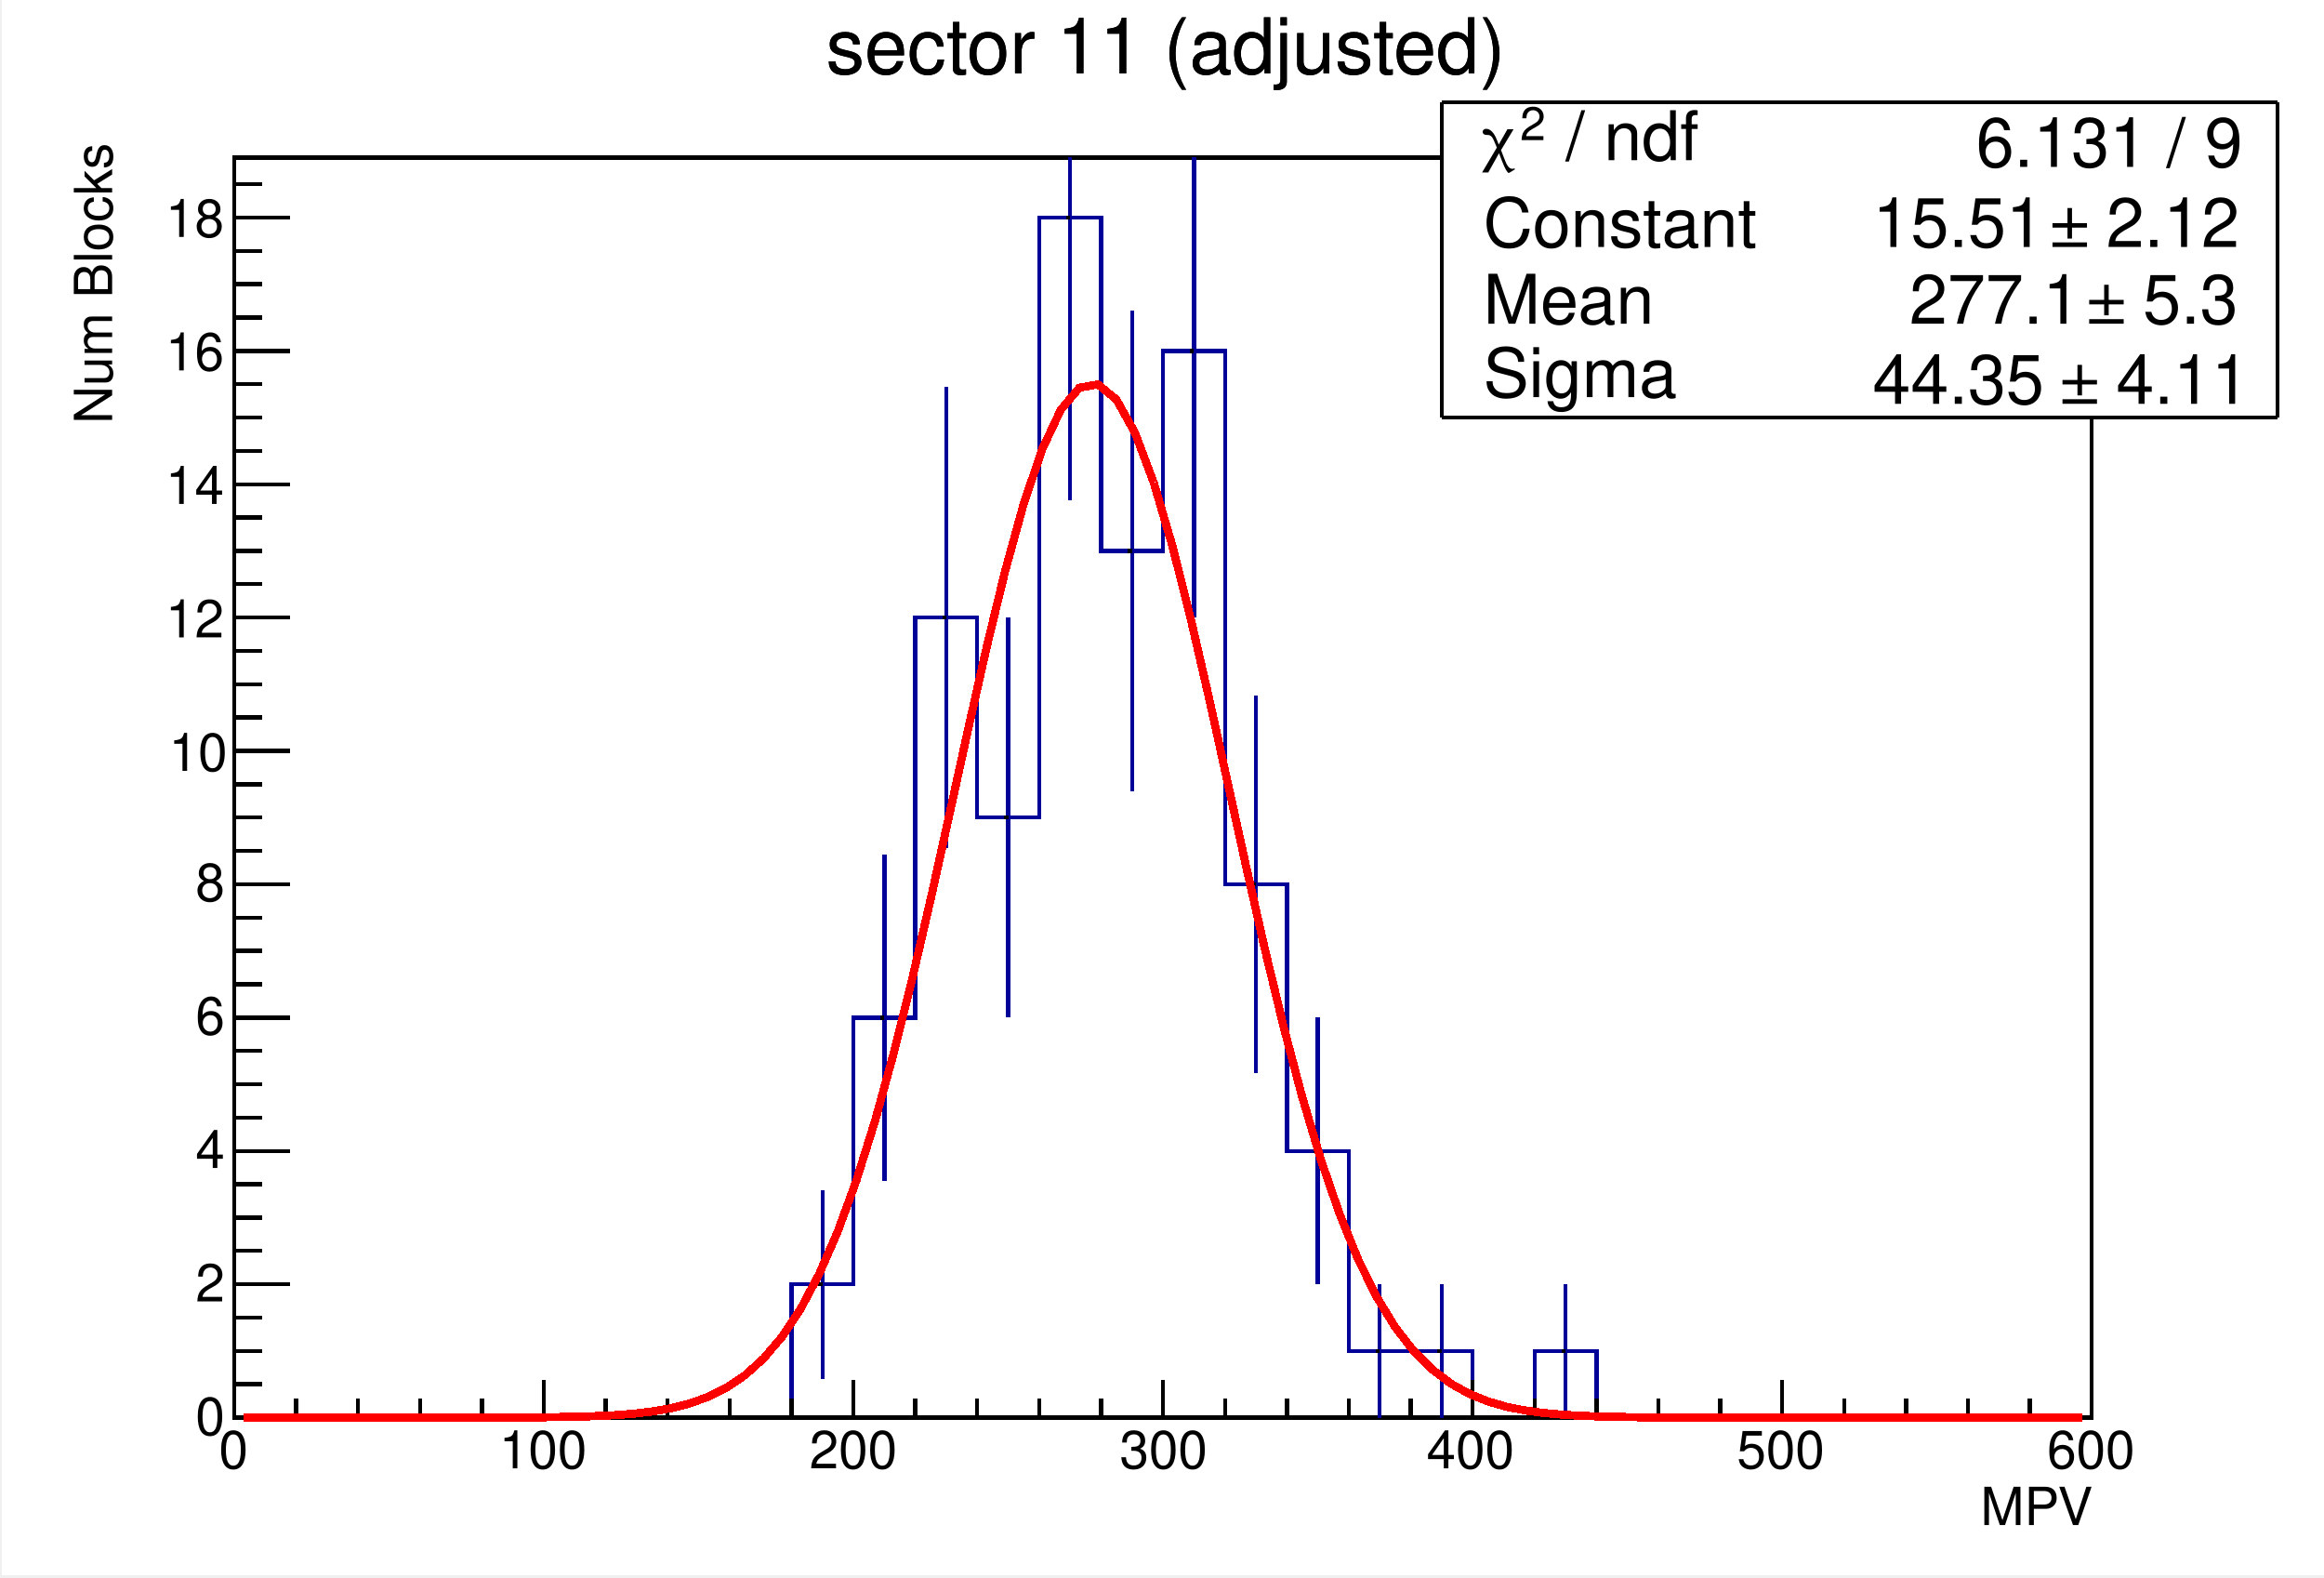
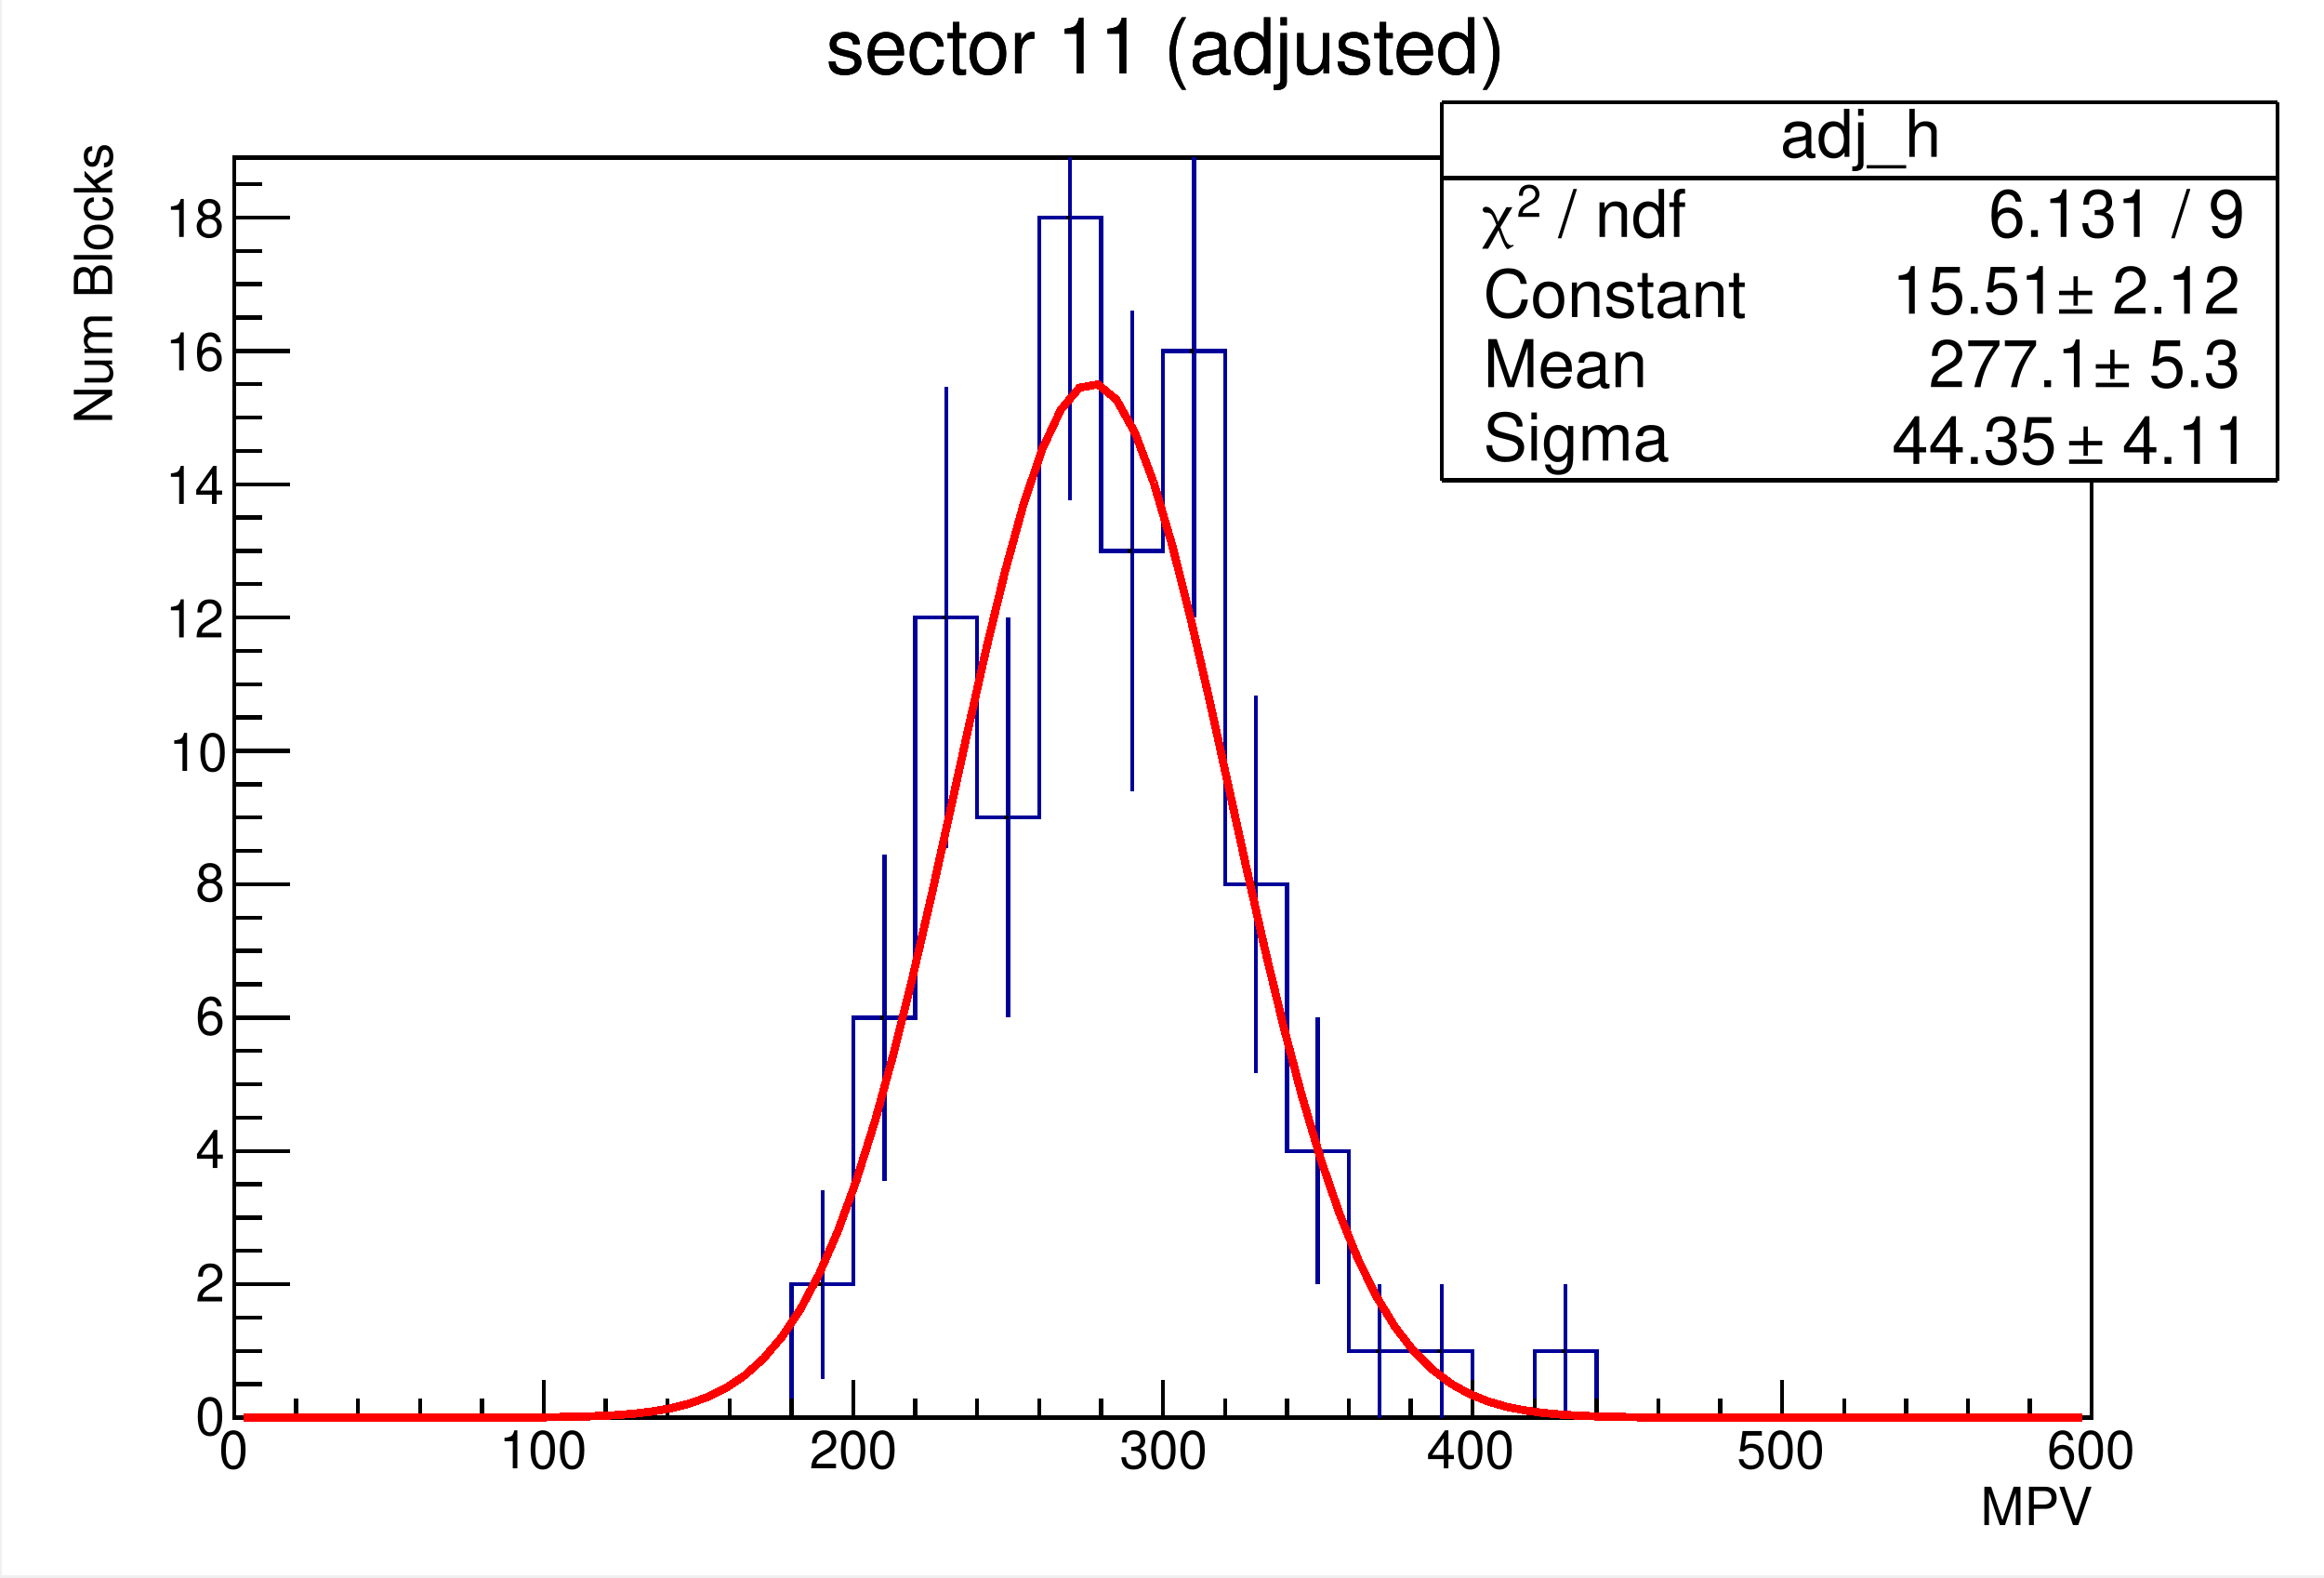
<svg xmlns="http://www.w3.org/2000/svg" width="567.429" height="384.969" viewBox="0 0 567.429 384.969" shape-rendering="crispEdges">
  <defs>
</defs>
  <rect x="0.5" y="0" width="566.929" height="384.469" fill="white" />
  <rect x="57.193" y="38.447" width="453.543" height="307.575" fill="white" />
  <rect x="57.193" y="38.447" width="453.543" height="307.575" fill="none" stroke="black" />
  <path d="M57.193,346.022h 136.063v -32.548h 15.118v -65.095h 15.118v -97.643h 15.118v 48.822h 15.118v -146.464h 15.118v 81.369h 15.118v -48.822h 15.118v 130.191h 15.118v 65.095h 15.118v 48.822h 30.236v 16.274h 15.118v -16.274h  15.118v 16.274h 120.945" fill="none" stroke="#000099" />
  <path d="M59.461,346.022h 63.496l 4.535, -0.046l 4.535, -0.034l 4.535, -0.056l 4.535, -0.092l 4.535, -0.147l 4.535, -0.23l 4.535, -0.354l 4.535, -0.533l 4.535, -0.788l 4.535, -1.141l 4.535,  -1.62l 4.535, -2.252l 4.535, -3.067l 4.535, -4.09l 4.535, -5.339l 4.535, -6.82l 4.535, -8.522l 4.535, -10.41l 4.535, -12.424l 4.535, -14.475l 4.535, -16.448l 4.535, -18.205l 4.535, -19.593l 4.535,  -20.46l 4.535, -20.665l 4.535, -20.096l 4.535, -18.687l 4.535, -16.426l 4.535, -13.366l 4.535, -9.623l 4.535, -5.372l 4.535, -0.83l 4.535, 3.756l 4.535, 8.139l 4.535, 12.088" fill="none" stroke="#ff0000" stroke-width="2" />
  <path d="M281.697,117.792l 4.535, 15.411l 4.535, 17.969l 4.535, 19.687l 4.535, 20.554l 4.535, 20.617l 4.535, 19.974l 4.535, 18.756l 4.535, 17.114l 4.535, 15.202l 4.535, 13.164l 4.535, 11.125l 4.535, 9.183l 4.535,  7.409l 4.535, 5.846l 4.535, 4.513l 4.535, 3.411l 4.535, 2.523l 4.535, 1.828l 4.535, 1.298l 4.535, 0.903l 4.535, 0.615l 4.535, 0.411l 4.535, 0.269l 4.535, 0.173l 4.535, 0.109l 4.535,  0.067l 4.535, 0.041l 4.535, 0.024l 4.535, 0.032h 90.709" fill="none" stroke="#ff0000" stroke-width="2" />
  <path d="M503.933,346.022h 4.535" fill="none" stroke="#ff0000" stroke-width="2" />
  <path d="M57.193,346.022h 453.543" fill="none" stroke="black" />
  <path d="M57.193,336.795v 9.227" fill="none" stroke="black" />
  <path d="M72.311,341.409v 4.614" fill="none" stroke="black" />
  <path d="M87.429,341.409v 4.614" fill="none" stroke="black" />
  <path d="M102.547,341.409v 4.614" fill="none" stroke="black" />
  <path d="M117.665,341.409v 4.614" fill="none" stroke="black" />
  <path d="M132.783,336.795v 9.227" fill="none" stroke="black" />
  <path d="M147.902,341.409v 4.614" fill="none" stroke="black" />
  <path d="M163.02,341.409v 4.614" fill="none" stroke="black" />
  <path d="M178.138,341.409v 4.614" fill="none" stroke="black" />
  <path d="M193.256,341.409v 4.614" fill="none" stroke="black" />
  <path d="M208.374,336.795v 9.227" fill="none" stroke="black" />
  <path d="M223.492,341.409v 4.614" fill="none" stroke="black" />
  <path d="M238.61,341.409v 4.614" fill="none" stroke="black" />
  <path d="M253.728,341.409v 4.614" fill="none" stroke="black" />
  <path d="M268.846,341.409v 4.614" fill="none" stroke="black" />
  <path d="M283.965,336.795v 9.227" fill="none" stroke="black" />
  <path d="M299.083,341.409v 4.614" fill="none" stroke="black" />
  <path d="M314.201,341.409v 4.614" fill="none" stroke="black" />
  <path d="M329.319,341.409v 4.614" fill="none" stroke="black" />
  <path d="M344.437,341.409v 4.614" fill="none" stroke="black" />
  <path d="M359.555,336.795v 9.227" fill="none" stroke="black" />
  <path d="M374.673,341.409v 4.614" fill="none" stroke="black" />
  <path d="M389.791,341.409v 4.614" fill="none" stroke="black" />
  <path d="M404.909,341.409v 4.614" fill="none" stroke="black" />
  <path d="M420.028,341.409v 4.614" fill="none" stroke="black" />
  <path d="M435.146,336.795v 9.227" fill="none" stroke="black" />
  <path d="M450.264,341.409v 4.614" fill="none" stroke="black" />
  <path d="M465.382,341.409v 4.614" fill="none" stroke="black" />
  <path d="M480.5,341.409v 4.614" fill="none" stroke="black" />
  <path d="M495.618,341.409v 4.614" fill="none" stroke="black" />
  <path d="M510.736,336.795v 9.227" fill="none" stroke="black" />
  <text xml:space="preserve" x="53.446" y="358.403" fill="black" font-size="12.845" font-family="Helvetica">0</text>
  <text xml:space="preserve" x="121.868" y="358.403" fill="black" font-size="12.845" font-family="Helvetica">100</text>
  <text xml:space="preserve" x="197.622" y="358.403" fill="black" font-size="12.845" font-family="Helvetica">200</text>
  <text xml:space="preserve" x="273.375" y="358.403" fill="black" font-size="12.845" font-family="Helvetica">300</text>
  <text xml:space="preserve" x="348.314" y="358.403" fill="black" font-size="12.845" font-family="Helvetica">400</text>
  <text xml:space="preserve" x="424.068" y="358.403" fill="black" font-size="12.845" font-family="Helvetica">500</text>
  <text xml:space="preserve" x="499.821" y="358.403" fill="black" font-size="12.845" font-family="Helvetica">600</text>
  <text xml:space="preserve" x="483.53" y="372.251" fill="black" font-size="12.845" font-family="Helvetica">MPV</text>
  <path d="M57.193,346.022v -307.575" fill="none" stroke="black" />
  <path d="M70.799,346.022h -13.606" fill="none" stroke="black" />
  <path d="M63.996,337.885h -6.803" fill="none" stroke="black" />
  <path d="M63.996,329.748h -6.803" fill="none" stroke="black" />
  <path d="M63.996,321.612h -6.803" fill="none" stroke="black" />
  <path d="M70.799,313.475h -13.606" fill="none" stroke="black" />
  <path d="M63.996,305.338h -6.803" fill="none" stroke="black" />
  <path d="M63.996,297.201h -6.803" fill="none" stroke="black" />
  <path d="M63.996,289.064h -6.803" fill="none" stroke="black" />
  <path d="M70.799,280.927h -13.606" fill="none" stroke="black" />
  <path d="M63.996,272.79h -6.803" fill="none" stroke="black" />
  <path d="M63.996,264.653h -6.803" fill="none" stroke="black" />
  <path d="M63.996,256.516h -6.803" fill="none" stroke="black" />
  <path d="M70.799,248.379h -13.606" fill="none" stroke="black" />
  <path d="M63.996,240.242h -6.803" fill="none" stroke="black" />
  <path d="M63.996,232.105h -6.803" fill="none" stroke="black" />
  <path d="M63.996,223.969h -6.803" fill="none" stroke="black" />
  <path d="M70.799,215.832h -13.606" fill="none" stroke="black" />
  <path d="M63.996,207.695h -6.803" fill="none" stroke="black" />
  <path d="M63.996,199.558h -6.803" fill="none" stroke="black" />
  <path d="M63.996,191.421h -6.803" fill="none" stroke="black" />
  <path d="M70.799,183.284h -13.606" fill="none" stroke="black" />
  <path d="M63.996,175.147h -6.803" fill="none" stroke="black" />
  <path d="M63.996,167.01h -6.803" fill="none" stroke="black" />
  <path d="M63.996,158.873h -6.803" fill="none" stroke="black" />
  <path d="M70.799,150.736h -13.606" fill="none" stroke="black" />
  <path d="M63.996,142.599h -6.803" fill="none" stroke="black" />
  <path d="M63.996,134.462h -6.803" fill="none" stroke="black" />
  <path d="M63.996,126.326h -6.803" fill="none" stroke="black" />
  <path d="M70.799,118.189h -13.606" fill="none" stroke="black" />
  <path d="M63.996,110.052h -6.803" fill="none" stroke="black" />
  <path d="M63.996,101.915h -6.803" fill="none" stroke="black" />
  <path d="M63.996,93.778h -6.803" fill="none" stroke="black" />
  <path d="M70.799,85.641h -13.606" fill="none" stroke="black" />
  <path d="M63.996,77.504h -6.803" fill="none" stroke="black" />
  <path d="M63.996,69.367h -6.803" fill="none" stroke="black" />
  <path d="M63.996,61.23h -6.803" fill="none" stroke="black" />
  <path d="M70.799,53.093h -13.606" fill="none" stroke="black" />
  <path d="M70.799,53.093h -13.606" fill="none" stroke="black" />
  <path d="M63.996,44.956h -6.803" fill="none" stroke="black" />
  <text xml:space="preserve" x="47.744" y="350.258" fill="black" font-size="12.845" font-family="Helvetica">0</text>
  <text xml:space="preserve" x="47.744" y="317.676" fill="black" font-size="12.845" font-family="Helvetica">2</text>
  <text xml:space="preserve" x="47.744" y="285.094" fill="black" font-size="12.845" font-family="Helvetica">4</text>
  <text xml:space="preserve" x="47.744" y="252.512" fill="black" font-size="12.845" font-family="Helvetica">6</text>
  <text xml:space="preserve" x="47.744" y="219.929" fill="black" font-size="12.845" font-family="Helvetica">8</text>
  <text xml:space="preserve" x="41.228" y="188.162" fill="black" font-size="12.845" font-family="Helvetica">10</text>
  <text xml:space="preserve" x="40.413" y="155.58" fill="black" font-size="12.845" font-family="Helvetica">12</text>
  <text xml:space="preserve" x="40.413" y="122.998" fill="black" font-size="12.845" font-family="Helvetica">14</text>
  <text xml:space="preserve" x="40.413" y="90.415" fill="black" font-size="12.845" font-family="Helvetica">16</text>
  <text xml:space="preserve" x="40.413" y="57.833" fill="black" font-size="12.845" font-family="Helvetica">18</text>
  <g transform="rotate(-90,27.3803,103.448)">
    <text xml:space="preserve" x="27.38" y="103.448" fill="black" font-size="12.845" font-family="Helvetica">Num Blocks</text>
  </g>
  <text xml:space="preserve" x="201.695" y="17.92" fill="black" font-size="18.794" font-family="Helvetica">sector 11 (adjusted)</text>
-   <rect x="351.996" y="24.991" width="204.094" height="76.894" fill="white" />
-   <path d="M351.996,101.884h 204.094" fill="none" stroke="black" />
-   <path d="M556.091,101.884v -76.894" fill="none" stroke="black" />
+   <rect x="351.996" y="24.991" width="204.094" height="92.273" fill="white" />
+   <path d="M351.996,117.263h 204.094" fill="none" stroke="black" />
+   <path d="M556.091,117.263v -92.273" fill="none" stroke="black" />
  <path d="M556.091,24.991h -204.094" fill="none" stroke="black" />
-   <path d="M351.996,24.991v 76.894" fill="none" stroke="black" />
-   <text xml:space="preserve" x="377.638" y="39.099" fill="black" font-size="16.725" font-family="Helvetica"> / ndf </text>
-   <text xml:space="preserve" x="371.122" y="34.211" fill="black" font-size="11.317" font-family="Helvetica">2</text>
-   <text xml:space="preserve" x="362.162" y="39.099" fill="black" font-size="16.725" font-family="Times">χ</text>
-   <text xml:space="preserve" x="477.828" y="40.728" fill="black" font-size="16.725" font-family="Helvetica"> 6.131 / 9</text>
-   <text xml:space="preserve" x="362.162" y="60.277" fill="black" font-size="16.725" font-family="Helvetica">Constant </text>
-   <text xml:space="preserve" x="509.596" y="60.277" fill="black" font-size="16.725" font-family="Helvetica"> 2.12</text>
-   <text xml:space="preserve" x="500.636" y="60.277" fill="black" font-size="16.725" font-family="Times">±</text>
-   <text xml:space="preserve" x="452.577" y="60.277" fill="black" font-size="16.725" font-family="Helvetica"> 15.51 </text>
-   <text xml:space="preserve" x="362.162" y="79.012" fill="black" font-size="16.725" font-family="Helvetica">Mean     </text>
-   <text xml:space="preserve" x="518.556" y="79.012" fill="black" font-size="16.725" font-family="Helvetica"> 5.3</text>
-   <text xml:space="preserve" x="509.596" y="79.012" fill="black" font-size="16.725" font-family="Times">±</text>
-   <text xml:space="preserve" x="461.537" y="79.012" fill="black" font-size="16.725" font-family="Helvetica"> 277.1 </text>
-   <text xml:space="preserve" x="362.162" y="96.932" fill="black" font-size="16.725" font-family="Helvetica">Sigma    </text>
-   <text xml:space="preserve" x="512.039" y="98.561" fill="black" font-size="16.725" font-family="Helvetica"> 4.11</text>
-   <text xml:space="preserve" x="503.079" y="98.561" fill="black" font-size="16.725" font-family="Times">±</text>
-   <text xml:space="preserve" x="452.577" y="98.561" fill="black" font-size="16.725" font-family="Helvetica"> 44.35 </text>
+   <path d="M351.996,24.991v 92.273" fill="none" stroke="black" />
+   <text xml:space="preserve" x="434.657" y="38.284" fill="black" font-size="16.076" font-family="Helvetica">adj_h</text>
+   <path d="M351.996,43.445h 204.094" fill="none" stroke="black" />
+   <text xml:space="preserve" x="376.009" y="57.833" fill="black" font-size="16.076" font-family="Helvetica"> / ndf </text>
+   <text xml:space="preserve" x="370.307" y="52.946" fill="black" font-size="10.884" font-family="Helvetica">2</text>
+   <text xml:space="preserve" x="362.162" y="57.833" fill="black" font-size="16.076" font-family="Times">χ</text>
+   <text xml:space="preserve" x="481.086" y="57.833" fill="black" font-size="16.076" font-family="Helvetica"> 6.131 / 9</text>
+   <text xml:space="preserve" x="362.162" y="77.383" fill="black" font-size="16.076" font-family="Helvetica">Constant </text>
+   <text xml:space="preserve" x="511.225" y="76.568" fill="black" font-size="16.076" font-family="Helvetica"> 2.12</text>
+   <text xml:space="preserve" x="502.265" y="76.568" fill="black" font-size="16.076" font-family="Times">±</text>
+   <text xml:space="preserve" x="457.464" y="76.568" fill="black" font-size="16.076" font-family="Helvetica"> 15.51 </text>
+   <text xml:space="preserve" x="362.162" y="94.488" fill="black" font-size="16.076" font-family="Helvetica">Mean     </text>
+   <text xml:space="preserve" x="520.185" y="94.488" fill="black" font-size="16.076" font-family="Helvetica"> 5.3</text>
+   <text xml:space="preserve" x="511.225" y="94.488" fill="black" font-size="16.076" font-family="Times">±</text>
+   <text xml:space="preserve" x="466.425" y="94.488" fill="black" font-size="16.076" font-family="Helvetica"> 277.1 </text>
+   <text xml:space="preserve" x="362.162" y="112.408" fill="black" font-size="16.076" font-family="Helvetica">Sigma    </text>
+   <text xml:space="preserve" x="513.669" y="113.223" fill="black" font-size="16.076" font-family="Helvetica"> 4.11</text>
+   <text xml:space="preserve" x="504.709" y="113.223" fill="black" font-size="16.076" font-family="Times">±</text>
+   <text xml:space="preserve" x="457.464" y="113.223" fill="black" font-size="16.076" font-family="Helvetica"> 44.35 </text>
  <g stroke="black" stroke-width="1" fill="none">
    <line x1="63.752" y1="346.022" x2="64.752" y2="346.022" />
  </g>
  <g stroke="black" stroke-width="1" fill="none">
    <line x1="78.87" y1="346.022" x2="79.87" y2="346.022" />
  </g>
  <g stroke="black" stroke-width="1" fill="none">
    <line x1="93.988" y1="346.022" x2="94.988" y2="346.022" />
  </g>
  <g stroke="black" stroke-width="1" fill="none">
    <line x1="109.106" y1="346.022" x2="110.106" y2="346.022" />
  </g>
  <g stroke="black" stroke-width="1" fill="none">
    <line x1="124.224" y1="346.022" x2="125.224" y2="346.022" />
  </g>
  <g stroke="black" stroke-width="1" fill="none">
    <line x1="139.343" y1="346.022" x2="140.343" y2="346.022" />
  </g>
  <g stroke="black" stroke-width="1" fill="none">
    <line x1="154.461" y1="346.022" x2="155.461" y2="346.022" />
  </g>
  <g stroke="black" stroke-width="1" fill="none">
    <line x1="169.579" y1="346.022" x2="170.579" y2="346.022" />
  </g>
  <g stroke="black" stroke-width="1" fill="none">
    <line x1="184.697" y1="346.022" x2="185.697" y2="346.022" />
  </g>
  <path d="M200.815,336.489v -23.015" fill="none" stroke="#000099" />
  <path d="M200.815,313.475v -23.015" fill="none" stroke="#000099" />
  <path d="M193.256,313.475h 7.559" fill="none" stroke="#000099" />
  <path d="M200.815,313.475h 7.559" fill="none" stroke="#000099" />
  <g stroke="black" stroke-width="1" fill="none">
    <line x1="199.815" y1="313.475" x2="200.815" y2="313.475" />
  </g>
  <path d="M215.933,288.242v -39.863" fill="none" stroke="#000099" />
  <path d="M215.933,248.379v -39.863" fill="none" stroke="#000099" />
  <path d="M208.374,248.379h 7.559" fill="none" stroke="#000099" />
  <path d="M215.933,248.379h 7.559" fill="none" stroke="#000099" />
  <g stroke="black" stroke-width="1" fill="none">
    <line x1="214.933" y1="248.379" x2="215.933" y2="248.379" />
  </g>
  <path d="M231.051,207.111v -56.374" fill="none" stroke="#000099" />
  <path d="M231.051,150.736v -56.374" fill="none" stroke="#000099" />
  <path d="M223.492,150.736h 7.559" fill="none" stroke="#000099" />
  <path d="M231.051,150.736h 7.559" fill="none" stroke="#000099" />
  <g stroke="black" stroke-width="1" fill="none">
    <line x1="230.051" y1="150.736" x2="231.051" y2="150.736" />
  </g>
  <path d="M246.169,248.379v -48.822" fill="none" stroke="#000099" />
  <path d="M246.169,199.558v -48.822" fill="none" stroke="#000099" />
  <path d="M238.61,199.558h 7.559" fill="none" stroke="#000099" />
  <path d="M246.169,199.558h 7.559" fill="none" stroke="#000099" />
  <g stroke="black" stroke-width="1" fill="none">
    <line x1="245.169" y1="199.558" x2="246.169" y2="199.558" />
  </g>
  <path d="M261.287,122.137v -69.044" fill="none" stroke="#000099" />
  <path d="M261.287,53.093v -14.646" fill="none" stroke="#000099" />
  <path d="M253.728,53.093h 7.559" fill="none" stroke="#000099" />
  <path d="M261.287,53.093h 7.559" fill="none" stroke="#000099" />
  <g stroke="black" stroke-width="1" fill="none">
    <line x1="260.287" y1="53.093" x2="261.287" y2="53.093" />
  </g>
  <path d="M276.406,193.139v -58.676" fill="none" stroke="#000099" />
  <path d="M276.406,134.462v -58.676" fill="none" stroke="#000099" />
  <path d="M268.846,134.462h 7.559" fill="none" stroke="#000099" />
  <path d="M276.406,134.462h 7.559" fill="none" stroke="#000099" />
  <g stroke="black" stroke-width="1" fill="none">
    <line x1="275.406" y1="134.462" x2="276.406" y2="134.462" />
  </g>
  <path d="M291.524,150.736v -65.095" fill="none" stroke="#000099" />
  <path d="M291.524,85.641v -47.194" fill="none" stroke="#000099" />
  <path d="M283.965,85.641h 7.559" fill="none" stroke="#000099" />
  <path d="M291.524,85.641h 7.559" fill="none" stroke="#000099" />
  <g stroke="black" stroke-width="1" fill="none">
    <line x1="290.524" y1="85.641" x2="291.524" y2="85.641" />
  </g>
  <path d="M306.642,261.861v -46.029" fill="none" stroke="#000099" />
  <path d="M306.642,215.832v -46.029" fill="none" stroke="#000099" />
  <path d="M299.083,215.832h 7.559" fill="none" stroke="#000099" />
  <path d="M306.642,215.832h 7.559" fill="none" stroke="#000099" />
  <g stroke="black" stroke-width="1" fill="none">
    <line x1="305.642" y1="215.832" x2="306.642" y2="215.832" />
  </g>
  <path d="M321.76,313.475v -32.548" fill="none" stroke="#000099" />
  <path d="M321.76,280.927v -32.548" fill="none" stroke="#000099" />
  <path d="M314.201,280.927h 7.559" fill="none" stroke="#000099" />
  <path d="M321.76,280.927h 7.559" fill="none" stroke="#000099" />
  <g stroke="black" stroke-width="1" fill="none">
    <line x1="320.76" y1="280.927" x2="321.76" y2="280.927" />
  </g>
  <path d="M336.878,346.022v -16.274" fill="none" stroke="#000099" />
  <path d="M336.878,329.748v -16.274" fill="none" stroke="#000099" />
  <path d="M329.319,329.748h 7.559" fill="none" stroke="#000099" />
  <path d="M336.878,329.748h 7.559" fill="none" stroke="#000099" />
  <g stroke="black" stroke-width="1" fill="none">
    <line x1="335.878" y1="329.748" x2="336.878" y2="329.748" />
  </g>
  <path d="M351.996,346.022v -16.274" fill="none" stroke="#000099" />
  <path d="M351.996,329.748v -16.274" fill="none" stroke="#000099" />
  <path d="M344.437,329.748h 7.559" fill="none" stroke="#000099" />
  <path d="M351.996,329.748h 7.559" fill="none" stroke="#000099" />
  <g stroke="black" stroke-width="1" fill="none">
    <line x1="350.996" y1="329.748" x2="351.996" y2="329.748" />
  </g>
  <g stroke="black" stroke-width="1" fill="none">
    <line x1="366.114" y1="346.022" x2="367.114" y2="346.022" />
  </g>
  <path d="M382.232,346.022v -16.274" fill="none" stroke="#000099" />
  <path d="M382.232,329.748v -16.274" fill="none" stroke="#000099" />
  <path d="M374.673,329.748h 7.559" fill="none" stroke="#000099" />
  <path d="M382.232,329.748h 7.559" fill="none" stroke="#000099" />
  <g stroke="black" stroke-width="1" fill="none">
    <line x1="381.232" y1="329.748" x2="382.232" y2="329.748" />
  </g>
  <g stroke="black" stroke-width="1" fill="none">
    <line x1="396.35" y1="346.022" x2="397.35" y2="346.022" />
  </g>
  <g stroke="black" stroke-width="1" fill="none">
    <line x1="411.469" y1="346.022" x2="412.469" y2="346.022" />
  </g>
  <g stroke="black" stroke-width="1" fill="none">
    <line x1="426.587" y1="346.022" x2="427.587" y2="346.022" />
  </g>
  <g stroke="black" stroke-width="1" fill="none">
    <line x1="441.705" y1="346.022" x2="442.705" y2="346.022" />
  </g>
  <g stroke="black" stroke-width="1" fill="none">
    <line x1="456.823" y1="346.022" x2="457.823" y2="346.022" />
  </g>
  <g stroke="black" stroke-width="1" fill="none">
    <line x1="471.941" y1="346.022" x2="472.941" y2="346.022" />
  </g>
  <g stroke="black" stroke-width="1" fill="none">
    <line x1="487.059" y1="346.022" x2="488.059" y2="346.022" />
  </g>
  <g stroke="black" stroke-width="1" fill="none">
    <line x1="502.177" y1="346.022" x2="503.177" y2="346.022" />
  </g>
  <path d="M59.461,346.022h 63.496l 4.535, -0.046l 4.535, -0.034l 4.535, -0.056l 4.535, -0.092l 4.535, -0.147l 4.535, -0.23l 4.535, -0.354l 4.535, -0.533l 4.535, -0.788l 4.535, -1.141l 4.535,  -1.62l 4.535, -2.252l 4.535, -3.067l 4.535, -4.09l 4.535, -5.339l 4.535, -6.82l 4.535, -8.522l 4.535, -10.41l 4.535, -12.424l 4.535, -14.475l 4.535, -16.448l 4.535, -18.205l 4.535, -19.593l 4.535,  -20.46l 4.535, -20.665l 4.535, -20.096l 4.535, -18.687l 4.535, -16.426l 4.535, -13.366l 4.535, -9.623l 4.535, -5.372l 4.535, -0.83l 4.535, 3.756l 4.535, 8.139l 4.535, 12.088" fill="none" stroke="#ff0000" stroke-width="2" />
  <path d="M281.697,117.792l 4.535, 15.411l 4.535, 17.969l 4.535, 19.687l 4.535, 20.554l 4.535, 20.617l 4.535, 19.974l 4.535, 18.756l 4.535, 17.114l 4.535, 15.202l 4.535, 13.164l 4.535, 11.125l 4.535, 9.183l 4.535,  7.409l 4.535, 5.846l 4.535, 4.513l 4.535, 3.411l 4.535, 2.523l 4.535, 1.828l 4.535, 1.298l 4.535, 0.903l 4.535, 0.615l 4.535, 0.411l 4.535, 0.269l 4.535, 0.173l 4.535, 0.109l 4.535,  0.067l 4.535, 0.041l 4.535, 0.024l 4.535, 0.032h 90.709" fill="none" stroke="#ff0000" stroke-width="2" />
  <path d="M503.933,346.022h 4.535" fill="none" stroke="#ff0000" stroke-width="2" />
-   <rect x="351.996" y="24.991" width="204.094" height="76.894" fill="white" />
-   <path d="M351.996,101.884h 204.094" fill="none" stroke="black" />
-   <path d="M556.091,101.884v -76.894" fill="none" stroke="black" />
+   <rect x="351.996" y="24.991" width="204.094" height="92.273" fill="white" />
+   <path d="M351.996,117.263h 204.094" fill="none" stroke="black" />
+   <path d="M556.091,117.263v -92.273" fill="none" stroke="black" />
  <path d="M556.091,24.991h -204.094" fill="none" stroke="black" />
-   <path d="M351.996,24.991v 76.894" fill="none" stroke="black" />
-   <text xml:space="preserve" x="377.638" y="39.099" fill="black" font-size="16.725" font-family="Helvetica"> / ndf </text>
-   <text xml:space="preserve" x="371.122" y="34.211" fill="black" font-size="11.317" font-family="Helvetica">2</text>
-   <text xml:space="preserve" x="362.162" y="39.099" fill="black" font-size="16.725" font-family="Times">χ</text>
-   <text xml:space="preserve" x="477.828" y="40.728" fill="black" font-size="16.725" font-family="Helvetica"> 6.131 / 9</text>
-   <text xml:space="preserve" x="362.162" y="60.277" fill="black" font-size="16.725" font-family="Helvetica">Constant </text>
-   <text xml:space="preserve" x="509.596" y="60.277" fill="black" font-size="16.725" font-family="Helvetica"> 2.12</text>
-   <text xml:space="preserve" x="500.636" y="60.277" fill="black" font-size="16.725" font-family="Times">±</text>
-   <text xml:space="preserve" x="452.577" y="60.277" fill="black" font-size="16.725" font-family="Helvetica"> 15.51 </text>
-   <text xml:space="preserve" x="362.162" y="79.012" fill="black" font-size="16.725" font-family="Helvetica">Mean     </text>
-   <text xml:space="preserve" x="518.556" y="79.012" fill="black" font-size="16.725" font-family="Helvetica"> 5.3</text>
-   <text xml:space="preserve" x="509.596" y="79.012" fill="black" font-size="16.725" font-family="Times">±</text>
-   <text xml:space="preserve" x="461.537" y="79.012" fill="black" font-size="16.725" font-family="Helvetica"> 277.1 </text>
-   <text xml:space="preserve" x="362.162" y="96.932" fill="black" font-size="16.725" font-family="Helvetica">Sigma    </text>
-   <text xml:space="preserve" x="512.039" y="98.561" fill="black" font-size="16.725" font-family="Helvetica"> 4.11</text>
-   <text xml:space="preserve" x="503.079" y="98.561" fill="black" font-size="16.725" font-family="Times">±</text>
-   <text xml:space="preserve" x="452.577" y="98.561" fill="black" font-size="16.725" font-family="Helvetica"> 44.35 </text>
+   <path d="M351.996,24.991v 92.273" fill="none" stroke="black" />
+   <text xml:space="preserve" x="434.657" y="38.284" fill="black" font-size="16.076" font-family="Helvetica">adj_h</text>
+   <path d="M351.996,43.445h 204.094" fill="none" stroke="black" />
+   <text xml:space="preserve" x="376.009" y="57.833" fill="black" font-size="16.076" font-family="Helvetica"> / ndf </text>
+   <text xml:space="preserve" x="370.307" y="52.946" fill="black" font-size="10.884" font-family="Helvetica">2</text>
+   <text xml:space="preserve" x="362.162" y="57.833" fill="black" font-size="16.076" font-family="Times">χ</text>
+   <text xml:space="preserve" x="481.086" y="57.833" fill="black" font-size="16.076" font-family="Helvetica"> 6.131 / 9</text>
+   <text xml:space="preserve" x="362.162" y="77.383" fill="black" font-size="16.076" font-family="Helvetica">Constant </text>
+   <text xml:space="preserve" x="511.225" y="76.568" fill="black" font-size="16.076" font-family="Helvetica"> 2.12</text>
+   <text xml:space="preserve" x="502.265" y="76.568" fill="black" font-size="16.076" font-family="Times">±</text>
+   <text xml:space="preserve" x="457.464" y="76.568" fill="black" font-size="16.076" font-family="Helvetica"> 15.51 </text>
+   <text xml:space="preserve" x="362.162" y="94.488" fill="black" font-size="16.076" font-family="Helvetica">Mean     </text>
+   <text xml:space="preserve" x="520.185" y="94.488" fill="black" font-size="16.076" font-family="Helvetica"> 5.3</text>
+   <text xml:space="preserve" x="511.225" y="94.488" fill="black" font-size="16.076" font-family="Times">±</text>
+   <text xml:space="preserve" x="466.425" y="94.488" fill="black" font-size="16.076" font-family="Helvetica"> 277.1 </text>
+   <text xml:space="preserve" x="362.162" y="112.408" fill="black" font-size="16.076" font-family="Helvetica">Sigma    </text>
+   <text xml:space="preserve" x="513.669" y="113.223" fill="black" font-size="16.076" font-family="Helvetica"> 4.11</text>
+   <text xml:space="preserve" x="504.709" y="113.223" fill="black" font-size="16.076" font-family="Times">±</text>
+   <text xml:space="preserve" x="457.464" y="113.223" fill="black" font-size="16.076" font-family="Helvetica"> 44.35 </text>
  <text xml:space="preserve" x="201.695" y="17.92" fill="black" font-size="18.794" font-family="Helvetica">sector 11 (adjusted)</text>
</svg>
